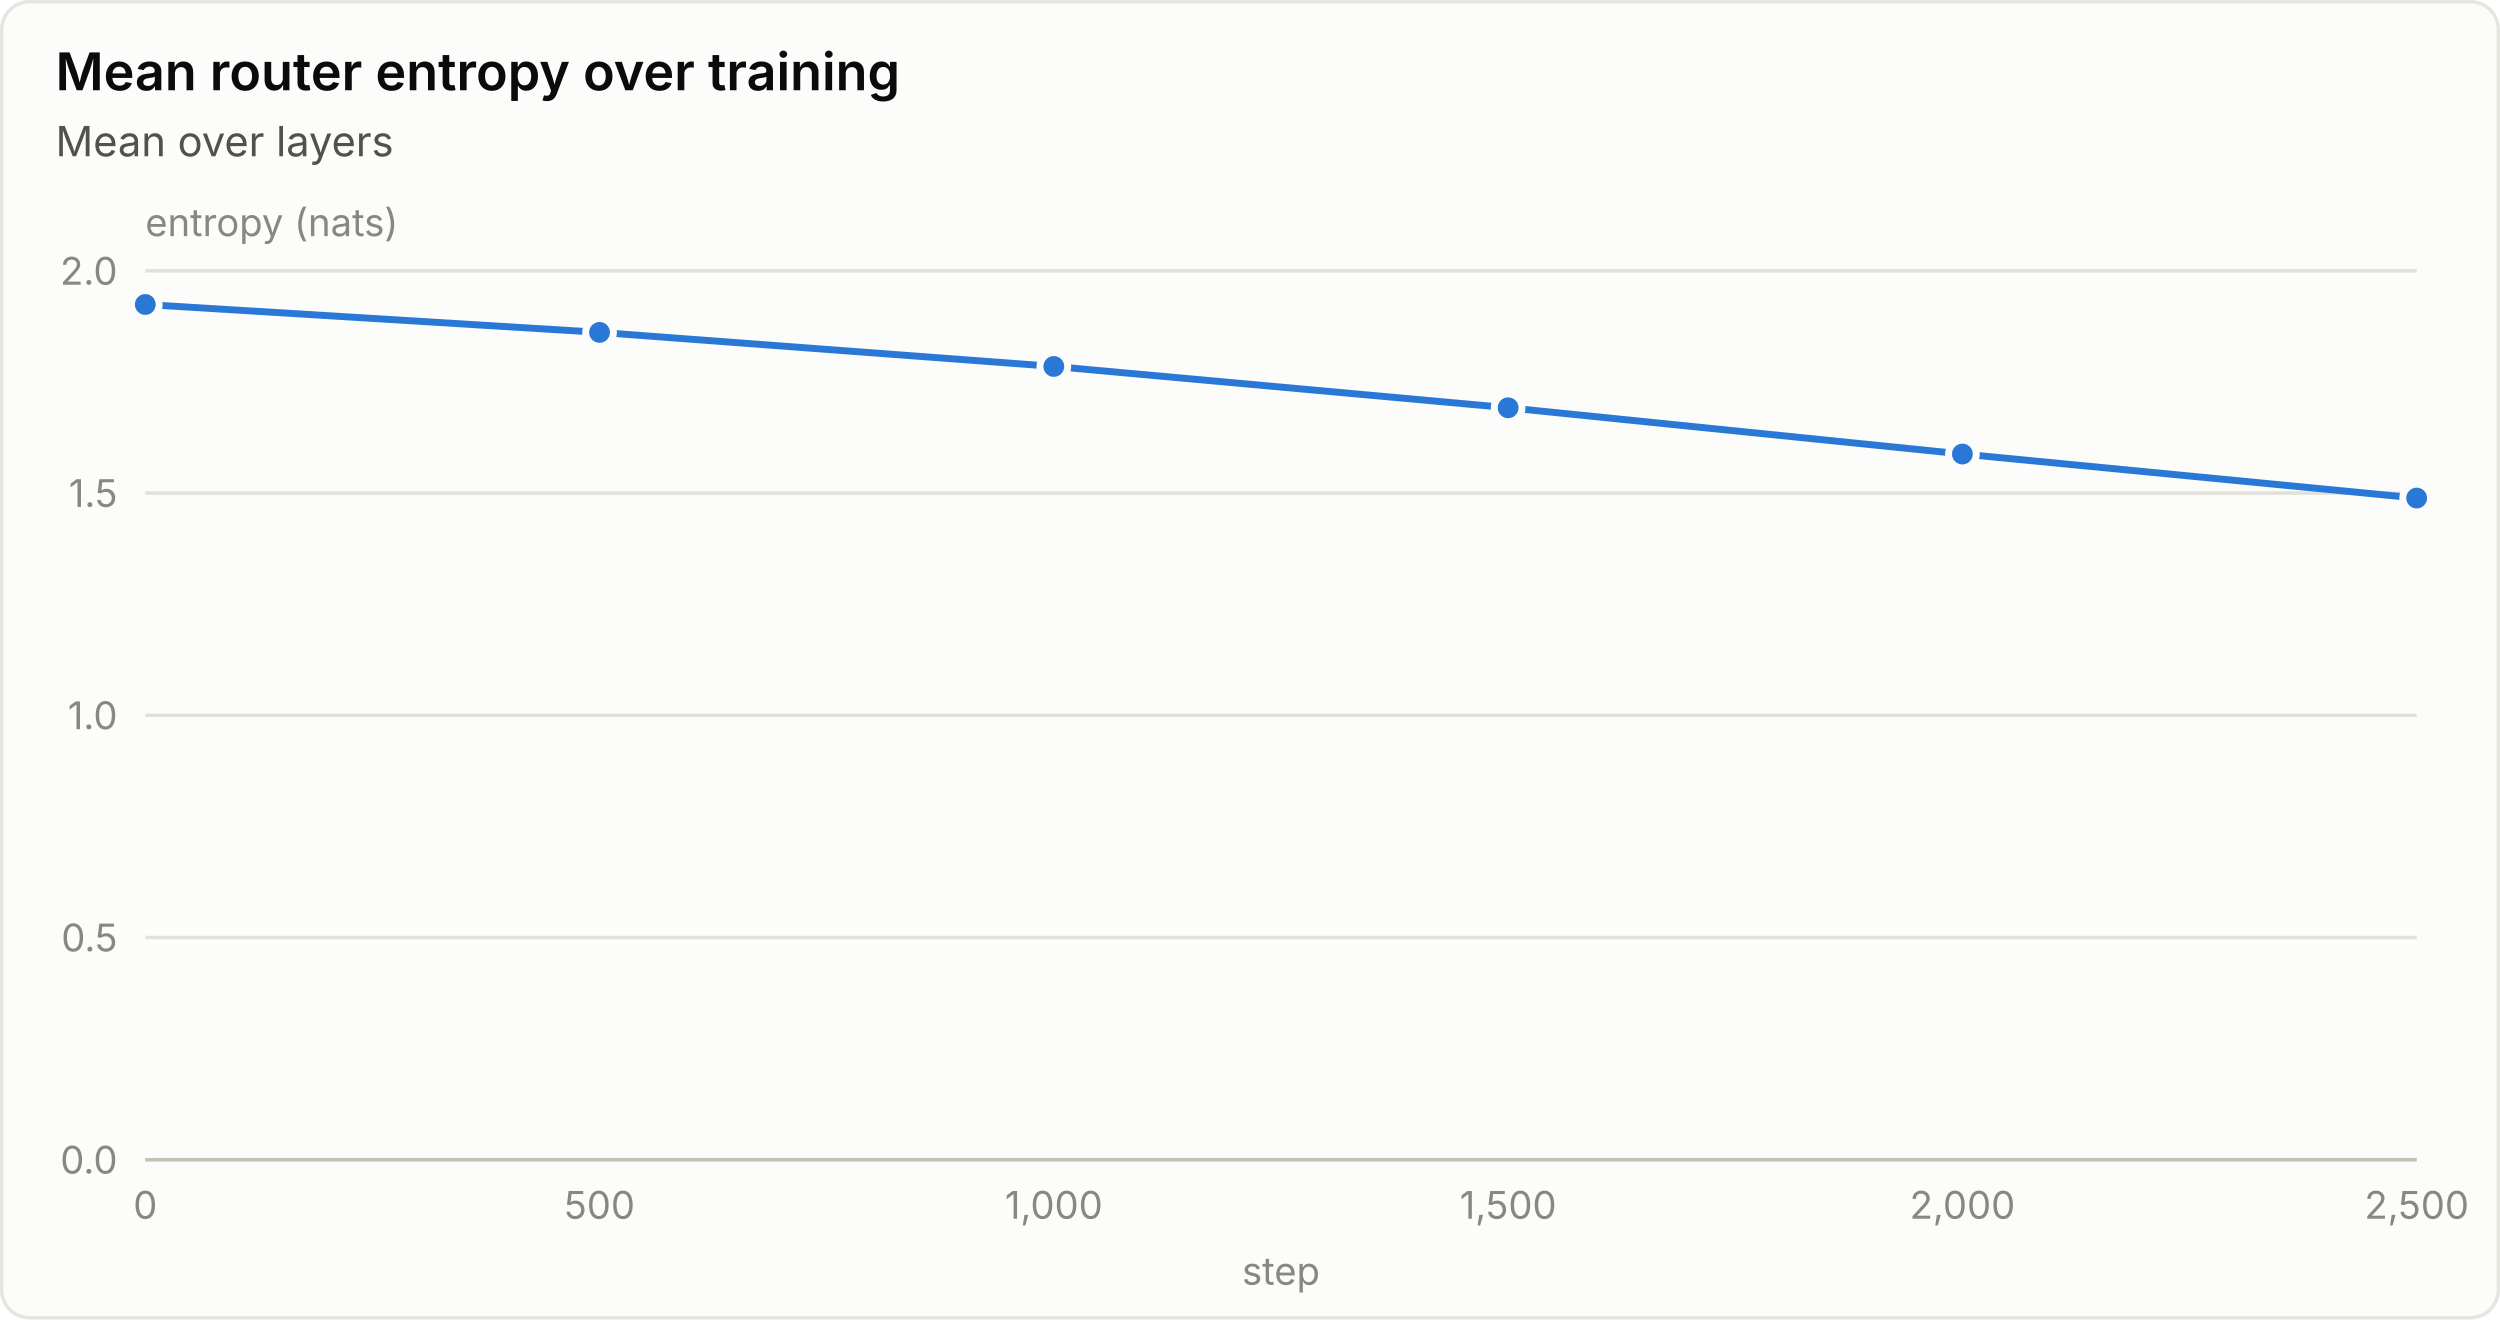
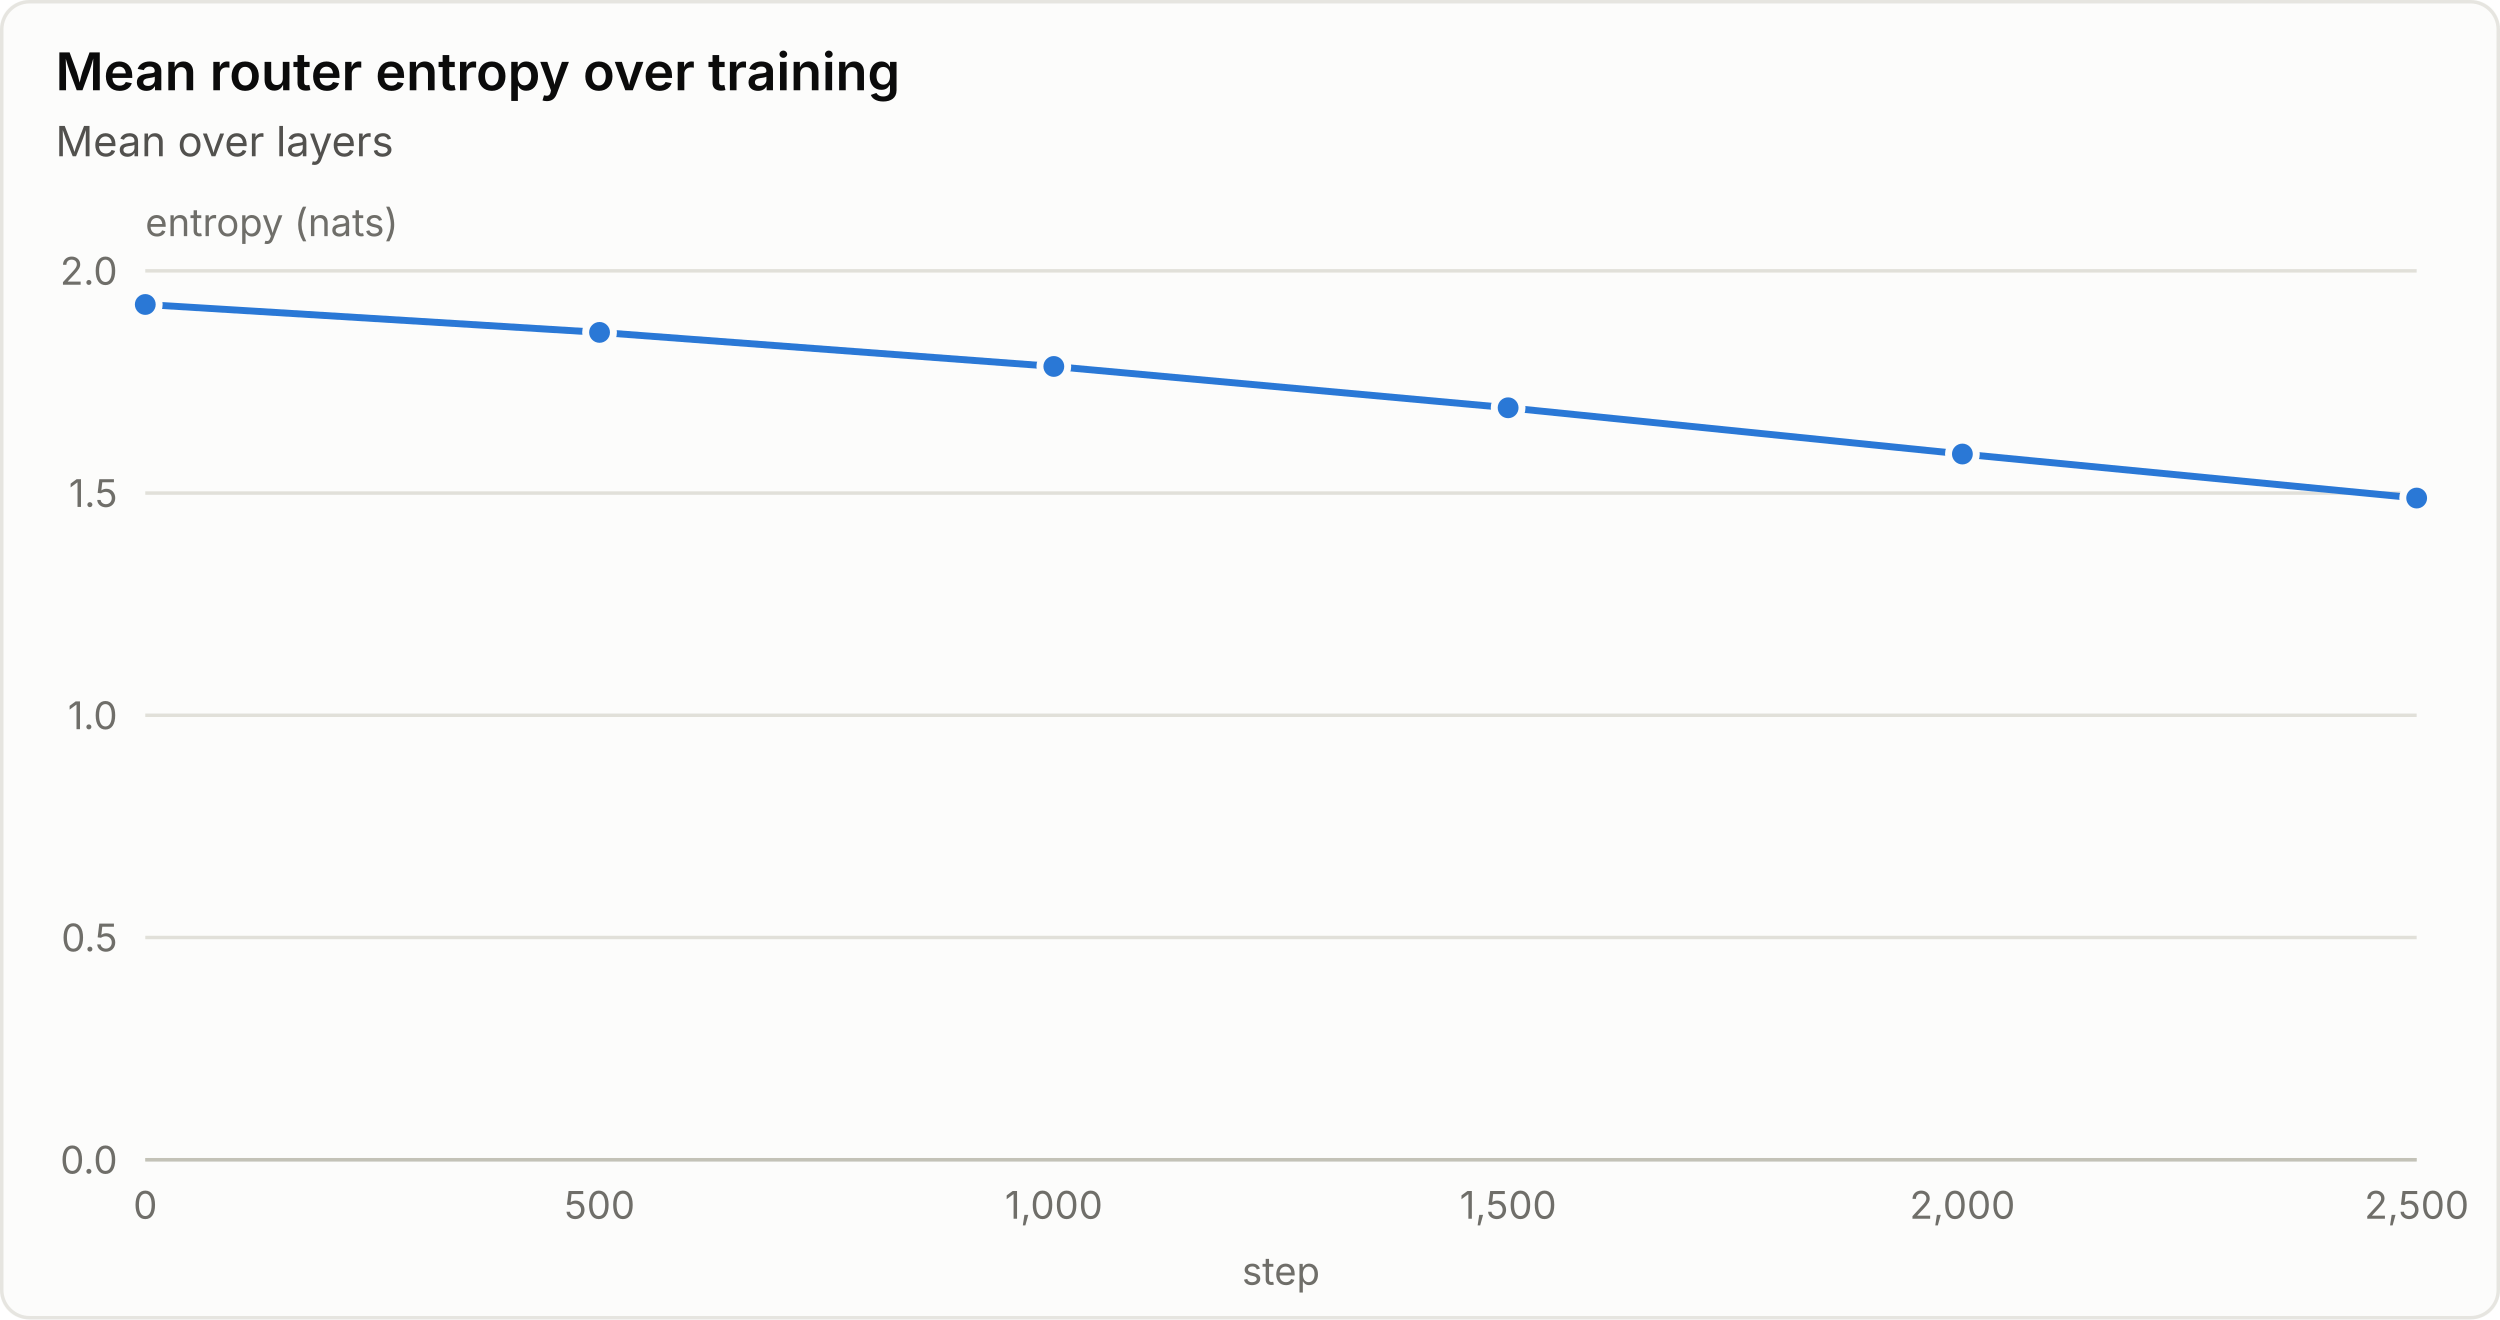
<svg xmlns="http://www.w3.org/2000/svg" width="720" height="380" viewBox="0 0 720 380" role="img" aria-labelledby="routing-entropy_over_steps-title routing-entropy_over_steps-desc">
-   <style>text{font-family:system-ui,-apple-system,'Segoe UI',sans-serif}.line{fill:none;stroke-width:2;stroke-linejoin:round;stroke-linecap:round}.bg{fill:#fcfcfb}.frame{fill:none;stroke:#e6e5e0}.t1{fill:#0b0b0b}.t2{fill:#52514e}.t3{fill:#898781}.grid{stroke:#e1e0d9}.axis{stroke:#c3c2b7}.ref{stroke:#52514e}.band{fill:#f0efec}.ring{stroke:#fcfcfb}.gap{stroke:#fcfcfb}.qx{fill:#f0efec}.fn{fill:#a3a29c}.sn{stroke:#a3a29c}.f0{fill:#2a78d6}.s0{stroke:#2a78d6}.f1{fill:#eb6834}.s1{stroke:#eb6834}.f2{fill:#1baf7a}.s2{stroke:#1baf7a}.f3{fill:#eda100}.s3{stroke:#eda100}.f4{fill:#e87ba4}.s4{stroke:#e87ba4}.f5{fill:#008300}.s5{stroke:#008300}.f6{fill:#6250d6}.s6{stroke:#6250d6}.f7{fill:#e34948}.s7{stroke:#e34948}.q0{fill:#cde2fb}.q1{fill:#b7d3f6}.q2{fill:#9ec5f4}.q3{fill:#86b6ef}.q4{fill:#6da7ec}.q5{fill:#5598e7}.q6{fill:#3987e5}.q7{fill:#2a78d6}.q8{fill:#256abf}.q9{fill:#1c5cab}.q10{fill:#184f95}.q11{fill:#104281}.q12{fill:#0d366b}.fgood{fill:#0ca30c}.sgood{stroke:#0ca30c}.fwarn{fill:#fab219}.swarn{stroke:#fab219}.fserious{fill:#ec835a}.sserious{stroke:#ec835a}.fcrit{fill:#d03b3b}.scrit{stroke:#d03b3b}@media (prefers-color-scheme:dark){.bg{fill:#1a1a19}.frame{fill:none;stroke:#2c2c2a}.t1{fill:#f0efec}.t2{fill:#c3c2b7}.t3{fill:#898781}.grid{stroke:#2c2c2a}.axis{stroke:#383835}.ref{stroke:#c3c2b7}.band{fill:#242423}.ring{stroke:#1a1a19}.gap{stroke:#1a1a19}.qx{fill:#242423}.fn{fill:#6f6e69}.sn{stroke:#6f6e69}.f0{fill:#3987e5}.s0{stroke:#3987e5}.f1{fill:#d95926}.s1{stroke:#d95926}.f2{fill:#199e70}.s2{stroke:#199e70}.f3{fill:#c98500}.s3{stroke:#c98500}.f4{fill:#d55181}.s4{stroke:#d55181}.f5{fill:#008300}.s5{stroke:#008300}.f6{fill:#9085e9}.s6{stroke:#9085e9}.f7{fill:#e66767}.s7{stroke:#e66767}.q0{fill:#0d366b}.q1{fill:#104281}.q2{fill:#184f95}.q3{fill:#1c5cab}.q4{fill:#256abf}.q5{fill:#2a78d6}.q6{fill:#3987e5}.q7{fill:#5598e7}.q8{fill:#6da7ec}.q9{fill:#86b6ef}.q10{fill:#9ec5f4}.q11{fill:#b7d3f6}.q12{fill:#cde2fb}}</style>
+   <style>text{font-family:system-ui,-apple-system,'Segoe UI',sans-serif}.line{fill:none;stroke-width:2;stroke-linejoin:round;stroke-linecap:round}.bg{fill:#fcfcfb}.frame{fill:none;stroke:#e6e5e0}.t1{fill:#0b0b0b}.t2{fill:#52514e}.t3{fill:#6f6e69}.grid{stroke:#e1e0d9}.axis{stroke:#c3c2b7}.ref{stroke:#52514e}.band{fill:#f0efec}.ring{stroke:#fcfcfb}.gap{stroke:#fcfcfb}.qx{fill:#f0efec}.qz{fill:#fcfcfb;stroke:#52514e}.emph{stroke:#52514e}.fn{fill:#a3a29c}.sn{stroke:#a3a29c}.f0{fill:#2a78d6}.s0{stroke:#2a78d6}.f1{fill:#eb6834}.s1{stroke:#eb6834}.f2{fill:#1baf7a}.s2{stroke:#1baf7a}.f3{fill:#eda100}.s3{stroke:#eda100}.f4{fill:#e87ba4}.s4{stroke:#e87ba4}.f5{fill:#008300}.s5{stroke:#008300}.f6{fill:#6250d6}.s6{stroke:#6250d6}.f7{fill:#e34948}.s7{stroke:#e34948}.q0{fill:#cde2fb}.q1{fill:#b7d3f6}.q2{fill:#9ec5f4}.q3{fill:#86b6ef}.q4{fill:#6da7ec}.q5{fill:#5598e7}.q6{fill:#3987e5}.q7{fill:#2a78d6}.q8{fill:#256abf}.q9{fill:#1c5cab}.q10{fill:#184f95}.q11{fill:#104281}.q12{fill:#0d366b}.fgood{fill:#0ca30c}.sgood{stroke:#0ca30c}.fwarn{fill:#fab219}.swarn{stroke:#fab219}.fserious{fill:#ec835a}.sserious{stroke:#ec835a}.fcrit{fill:#d03b3b}.scrit{stroke:#d03b3b}@media (prefers-color-scheme:dark){.bg{fill:#1a1a19}.frame{fill:none;stroke:#2c2c2a}.t1{fill:#f0efec}.t2{fill:#c3c2b7}.t3{fill:#898781}.grid{stroke:#2c2c2a}.axis{stroke:#383835}.ref{stroke:#c3c2b7}.band{fill:#242423}.ring{stroke:#1a1a19}.gap{stroke:#1a1a19}.qx{fill:#242423}.qz{fill:#1a1a19;stroke:#c3c2b7}.emph{stroke:#c3c2b7}.fn{fill:#6f6e69}.sn{stroke:#6f6e69}.f0{fill:#3987e5}.s0{stroke:#3987e5}.f1{fill:#d95926}.s1{stroke:#d95926}.f2{fill:#199e70}.s2{stroke:#199e70}.f3{fill:#c98500}.s3{stroke:#c98500}.f4{fill:#d55181}.s4{stroke:#d55181}.f5{fill:#008300}.s5{stroke:#008300}.f6{fill:#9085e9}.s6{stroke:#9085e9}.f7{fill:#e66767}.s7{stroke:#e66767}.q0{fill:#0d366b}.q1{fill:#104281}.q2{fill:#184f95}.q3{fill:#1c5cab}.q4{fill:#256abf}.q5{fill:#2a78d6}.q6{fill:#3987e5}.q7{fill:#5598e7}.q8{fill:#6da7ec}.q9{fill:#86b6ef}.q10{fill:#9ec5f4}.q11{fill:#b7d3f6}.q12{fill:#cde2fb}}</style>
  <rect class="bg" x="0" y="0" width="720" height="380" rx="8" />
  <rect class="frame" x="0.5" y="0.5" width="719" height="379" rx="8" />
  <text class="t1" x="16" y="26" font-size="15" font-weight="600">Mean router entropy over training</text>
  <text class="t2" x="16" y="45" font-size="12">Mean over layers</text>
  <line class="grid" x1="41.84" y1="334" x2="696" y2="334" stroke-width="1" />
  <text class="t3" x="33.84" y="338" font-size="11" text-anchor="end">0.0</text>
  <line class="grid" x1="41.84" y1="270" x2="696" y2="270" stroke-width="1" />
  <text class="t3" x="33.84" y="274" font-size="11" text-anchor="end">0.5</text>
  <line class="grid" x1="41.84" y1="206" x2="696" y2="206" stroke-width="1" />
  <text class="t3" x="33.84" y="210" font-size="11" text-anchor="end">1.0</text>
  <line class="grid" x1="41.84" y1="142" x2="696" y2="142" stroke-width="1" />
  <text class="t3" x="33.84" y="146" font-size="11" text-anchor="end">1.5</text>
  <line class="grid" x1="41.84" y1="78" x2="696" y2="78" stroke-width="1" />
  <text class="t3" x="33.84" y="82" font-size="11" text-anchor="end">2.0</text>
  <text class="t3" x="41.84" y="351" font-size="11" text-anchor="middle">0</text>
  <text class="t3" x="172.67" y="351" font-size="11" text-anchor="middle">500</text>
  <text class="t3" x="303.5" y="351" font-size="11" text-anchor="middle">1,000</text>
  <text class="t3" x="434.34" y="351" font-size="11" text-anchor="middle">1,500</text>
  <text class="t3" x="565.17" y="351" font-size="11" text-anchor="middle">2,000</text>
  <text class="t3" x="696" y="351" font-size="11" text-anchor="middle">2,500</text>
  <line class="axis" x1="41.84" y1="334" x2="696" y2="334" stroke-width="1" />
  <text class="t3" x="41.84" y="68" font-size="11" text-anchor="start">entropy (nats)</text>
  <text class="t3" x="368.92" y="370" font-size="11" text-anchor="middle">step</text>
  <path class="line s0" d="M41.84 87.69 L172.67 95.73 L303.5 105.54 L434.34 117.44 L565.17 130.76 L696 143.44" />
  <circle class="f0 ring" cx="41.84" cy="87.69" r="4" stroke-width="2" />
  <circle class="f0 ring" cx="172.67" cy="95.73" r="4" stroke-width="2" />
  <circle class="f0 ring" cx="303.5" cy="105.54" r="4" stroke-width="2" />
  <circle class="f0 ring" cx="434.34" cy="117.44" r="4" stroke-width="2" />
  <circle class="f0 ring" cx="565.17" cy="130.76" r="4" stroke-width="2" />
  <circle class="f0 ring" cx="696" cy="143.44" r="4" stroke-width="2" />
</svg>
